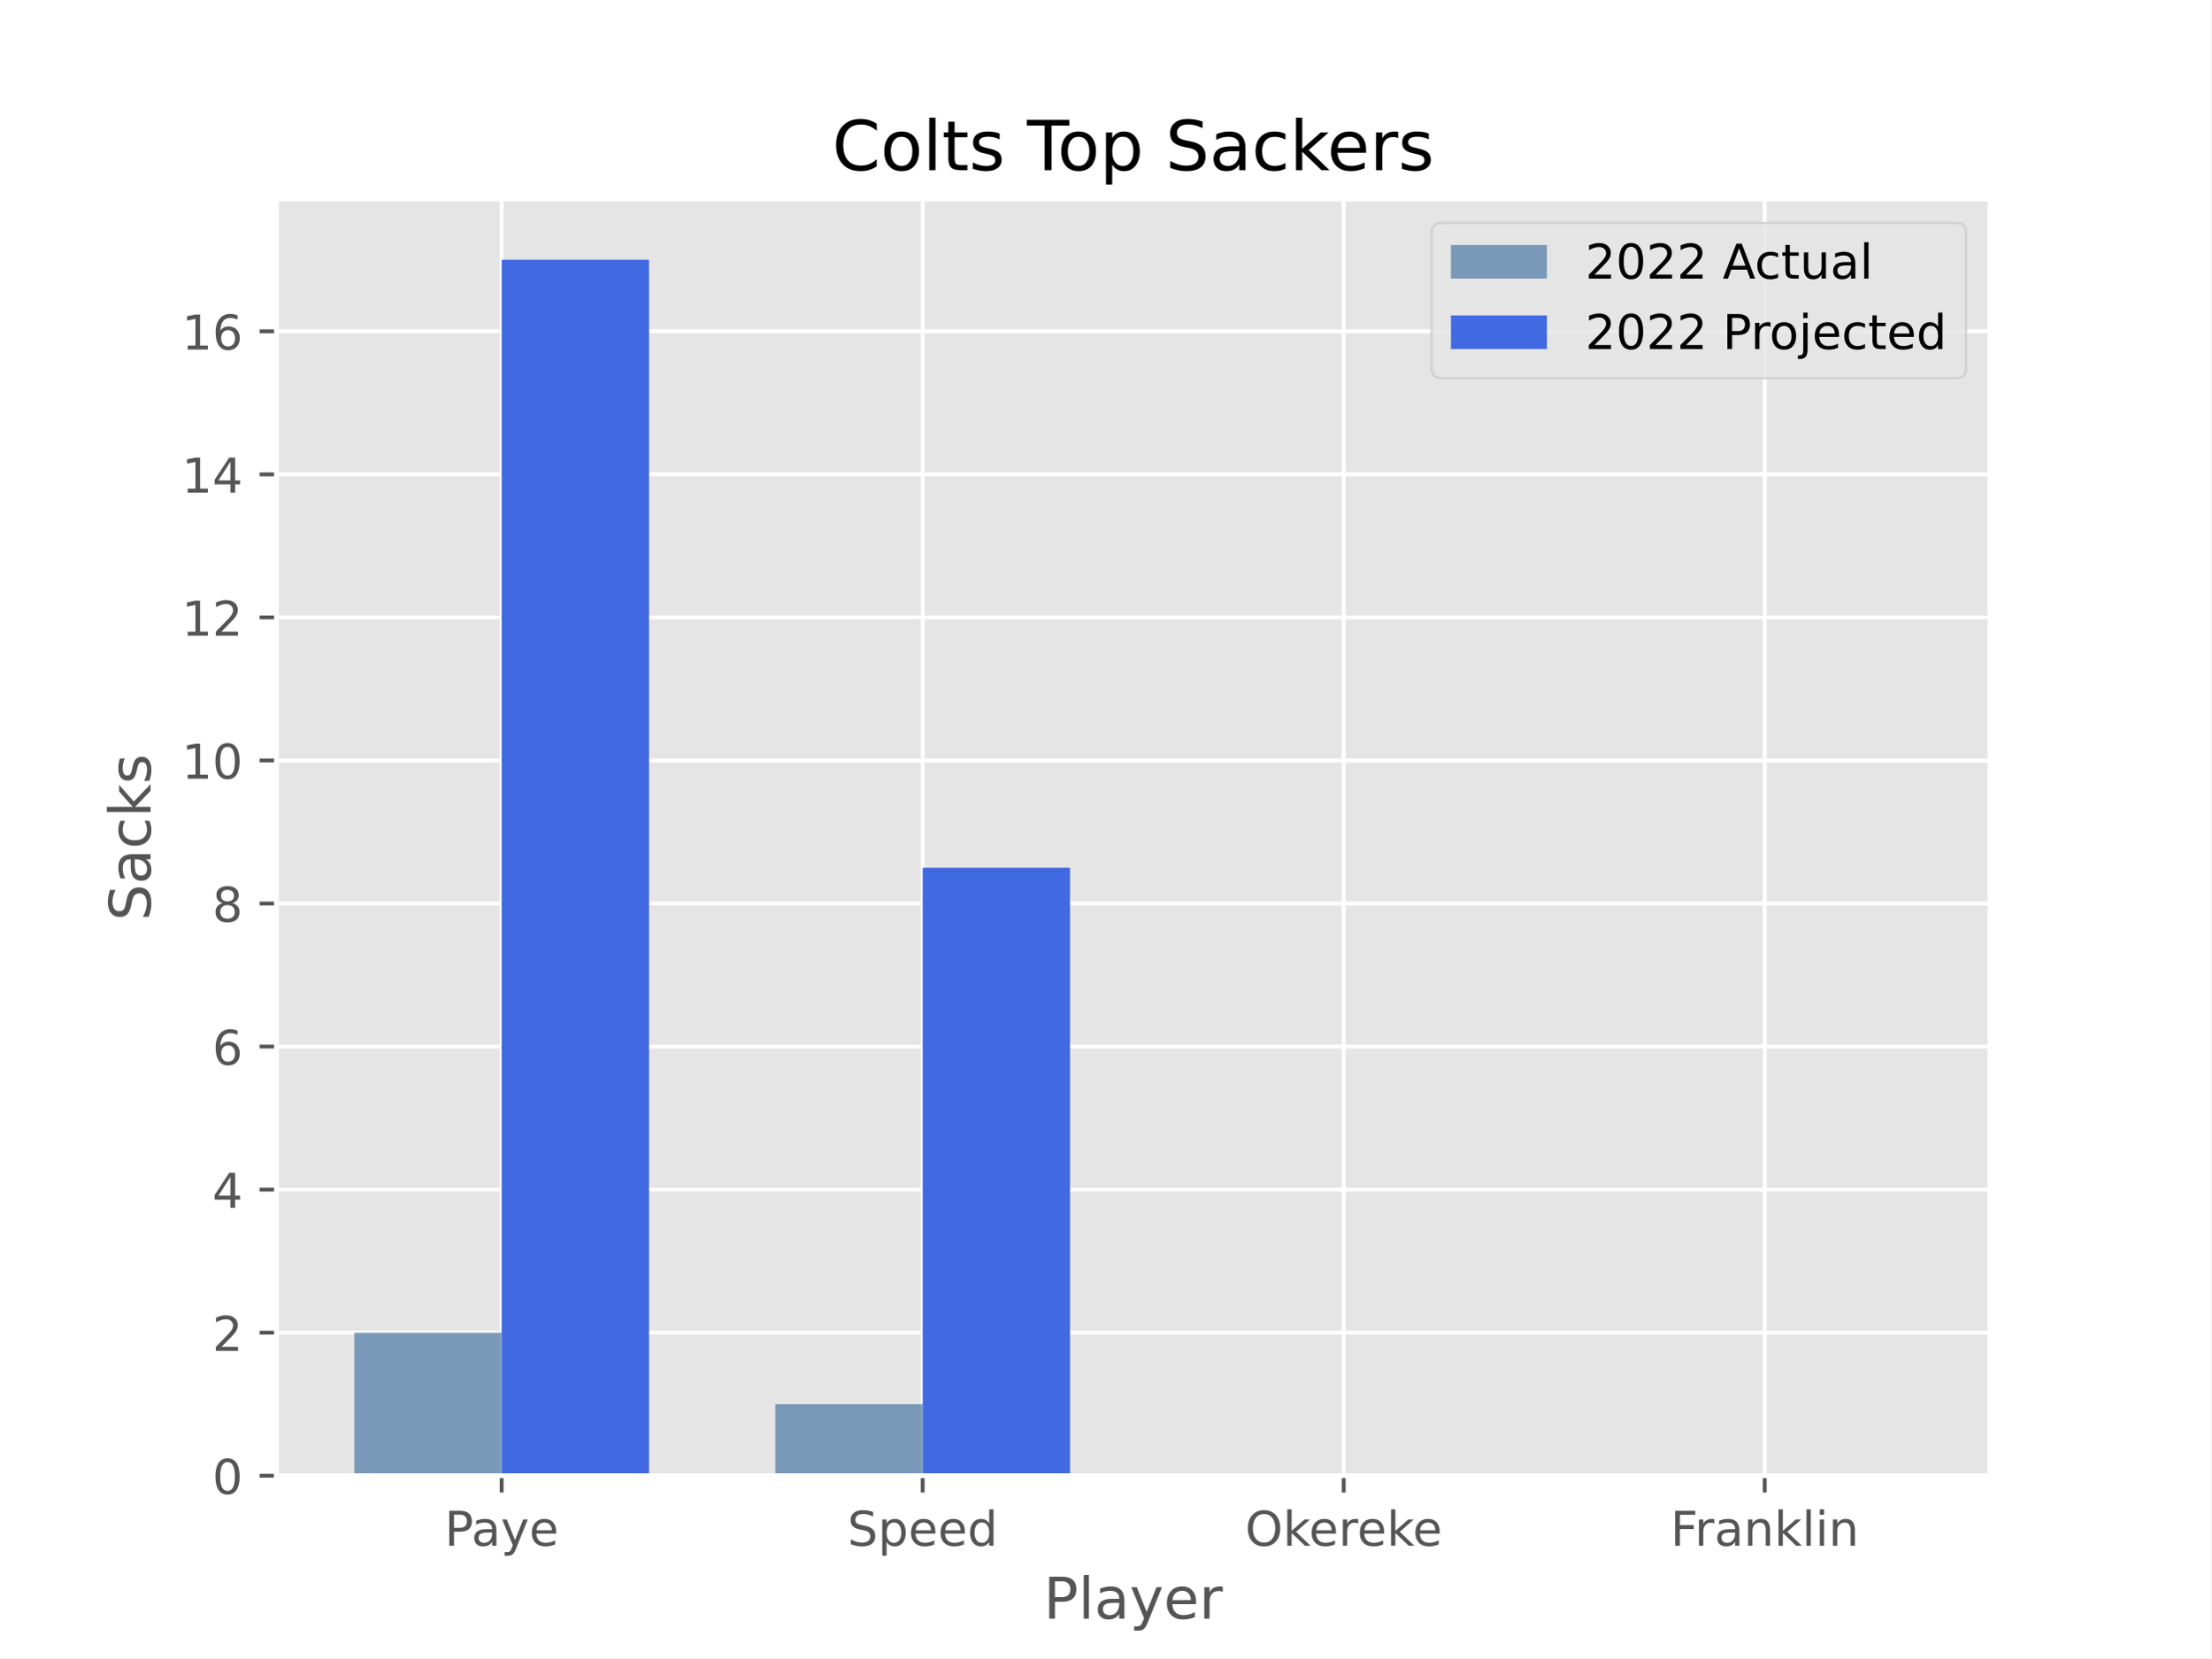
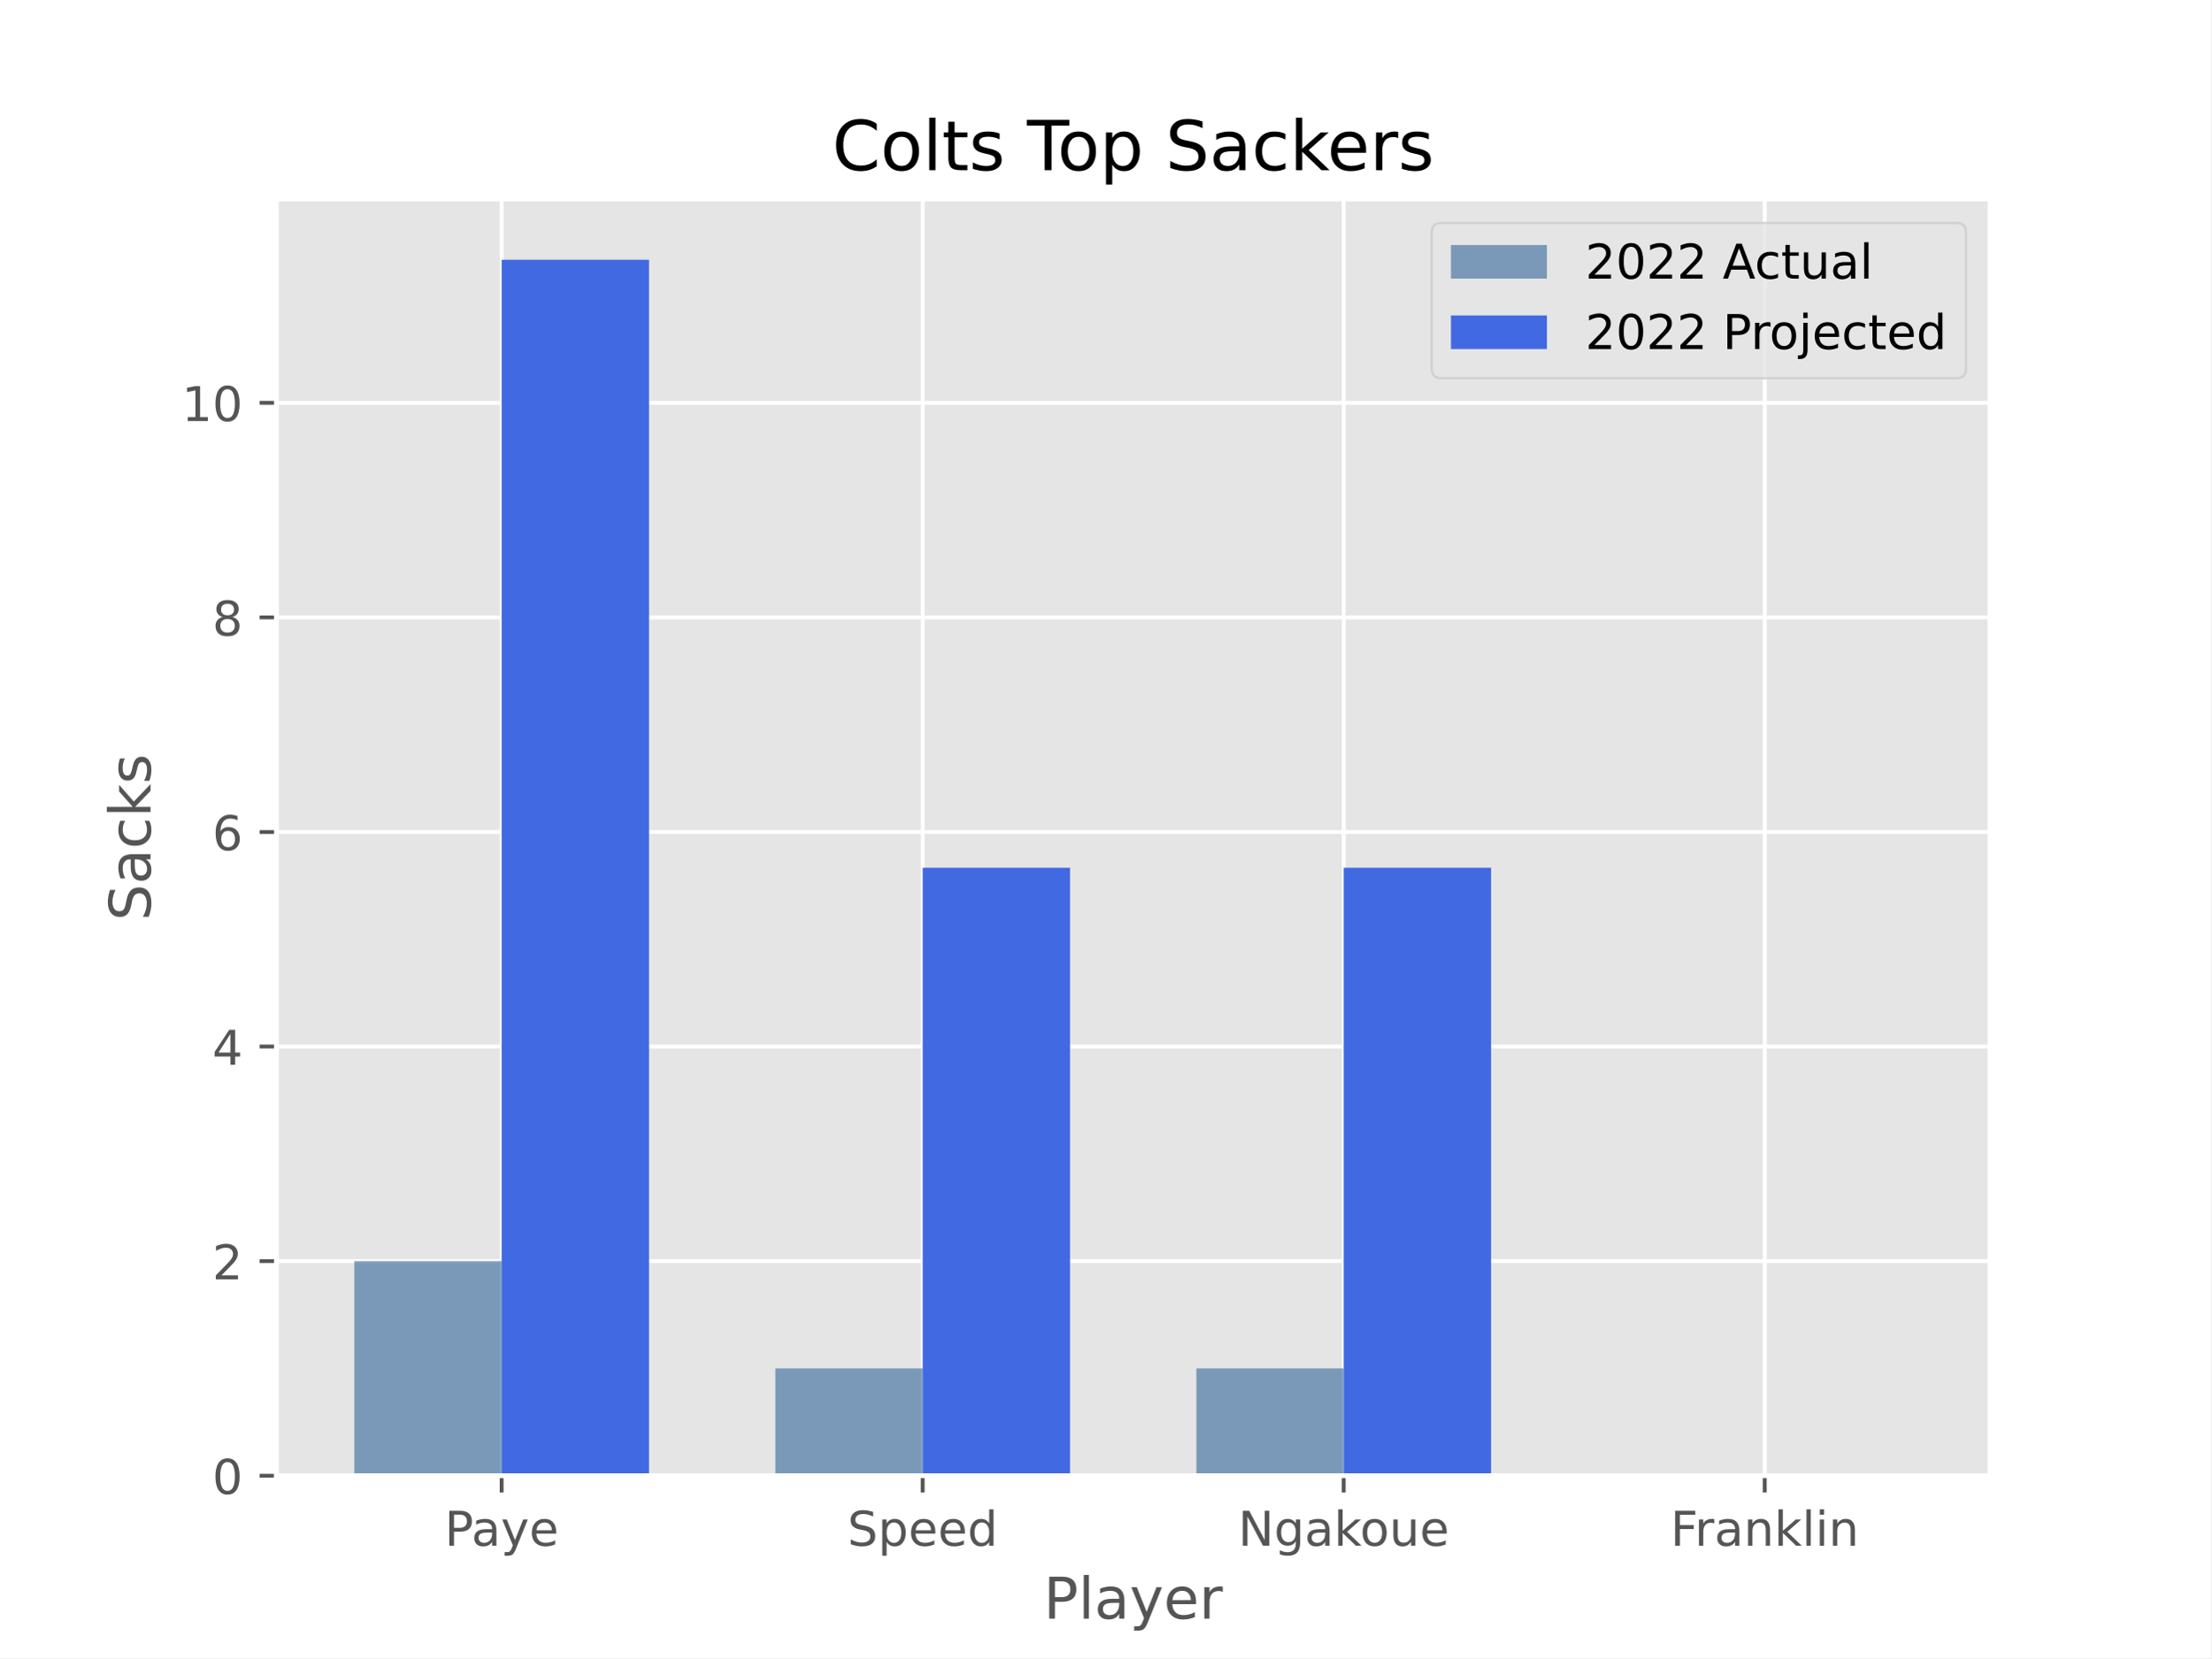
<svg xmlns="http://www.w3.org/2000/svg" xmlns:xlink="http://www.w3.org/1999/xlink" height="345.6pt" version="1.1" viewBox="0 0 460.8 345.6" width="460.8pt">
  <defs>
    <style type="text/css">*{stroke-linecap:butt;stroke-linejoin:round;}</style>
  </defs>
  <g id="figure_1">
    <g id="patch_1">
      <path d="M 0 345.6  L 460.8 345.6  L 460.8 0  L 0 0  z " style="fill:#ffffff;" />
    </g>
    <g id="axes_1">
      <g id="patch_2">
        <path d="M 57.6 307.584  L 414.72 307.584  L 414.72 41.472  L 57.6 41.472  z " style="fill:#e5e5e5;" />
      </g>
      <g id="matplotlib.axis_1">
        <g id="xtick_1">
          <g id="line2d_1">
-             <path clip-path="url(#p1988298830)" d="M 104.543 307.584  L 104.543 41.472  " style="fill:none;stroke:#ffffff;stroke-linecap:square;stroke-width:0.8;" />
+             <path clip-path="url(#p14bcacf5b6)" d="M 104.543 307.584  L 104.543 41.472  " style="fill:none;stroke:#ffffff;stroke-linecap:square;stroke-width:0.8;" />
          </g>
          <g id="line2d_2">
            <defs>
-               <path d="M 0 0  L 0 3.5  " id="m7163de60a3" style="stroke:#555555;stroke-width:0.8;" />
-             </defs>
-             <g>
-               <use style="fill:#555555;stroke:#555555;stroke-width:0.8;" x="104.543" xlink:href="#m7163de60a3" y="307.584" />
+               <path d="M 0 0  L 0 3.5  " id="m9c59e95305" style="stroke:#555555;stroke-width:0.8;" />
+             </defs>
+             <g>
+               <use style="fill:#555555;stroke:#555555;stroke-width:0.8;" x="104.543" xlink:href="#m9c59e95305" y="307.584" />
            </g>
          </g>
          <g id="text_1">
            <g style="fill:#555555;" transform="translate(92.65345 322.1824)scale(0.1 -0.1)">
              <defs>
                <path d="M 1259 4147  L 1259 2394  L 2053 2394  Q 2494 2394 2734 2622  Q 2975 2850 2975 3272  Q 2975 3691 2734 3919  Q 2494 4147 2053 4147  L 1259 4147  z M 628 4666  L 2053 4666  Q 2838 4666 3239 4311  Q 3641 3956 3641 3272  Q 3641 2581 3239 2228  Q 2838 1875 2053 1875  L 1259 1875  L 1259 0  L 628 0  L 628 4666  z " id="DejaVuSans-50" transform="scale(0.015625)" />
                <path d="M 2194 1759  Q 1497 1759 1228 1600  Q 959 1441 959 1056  Q 959 750 1161 570  Q 1363 391 1709 391  Q 2188 391 2477 730  Q 2766 1069 2766 1631  L 2766 1759  L 2194 1759  z M 3341 1997  L 3341 0  L 2766 0  L 2766 531  Q 2569 213 2275 61  Q 1981 -91 1556 -91  Q 1019 -91 701 211  Q 384 513 384 1019  Q 384 1609 779 1909  Q 1175 2209 1959 2209  L 2766 2209  L 2766 2266  Q 2766 2663 2505 2880  Q 2244 3097 1772 3097  Q 1472 3097 1187 3025  Q 903 2953 641 2809  L 641 3341  Q 956 3463 1253 3523  Q 1550 3584 1831 3584  Q 2591 3584 2966 3190  Q 3341 2797 3341 1997  z " id="DejaVuSans-61" transform="scale(0.015625)" />
                <path d="M 2059 -325  Q 1816 -950 1584 -1140  Q 1353 -1331 966 -1331  L 506 -1331  L 506 -850  L 844 -850  Q 1081 -850 1212 -737  Q 1344 -625 1503 -206  L 1606 56  L 191 3500  L 800 3500  L 1894 763  L 2988 3500  L 3597 3500  L 2059 -325  z " id="DejaVuSans-79" transform="scale(0.015625)" />
                <path d="M 3597 1894  L 3597 1613  L 953 1613  Q 991 1019 1311 708  Q 1631 397 2203 397  Q 2534 397 2845 478  Q 3156 559 3463 722  L 3463 178  Q 3153 47 2828 -22  Q 2503 -91 2169 -91  Q 1331 -91 842 396  Q 353 884 353 1716  Q 353 2575 817 3079  Q 1281 3584 2069 3584  Q 2775 3584 3186 3129  Q 3597 2675 3597 1894  z M 3022 2063  Q 3016 2534 2758 2815  Q 2500 3097 2075 3097  Q 1594 3097 1305 2825  Q 1016 2553 972 2059  L 3022 2063  z " id="DejaVuSans-65" transform="scale(0.015625)" />
              </defs>
              <use xlink:href="#DejaVuSans-50" />
              <use x="55.803" xlink:href="#DejaVuSans-61" />
              <use x="117.082" xlink:href="#DejaVuSans-79" />
              <use x="176.262" xlink:href="#DejaVuSans-65" />
            </g>
          </g>
        </g>
        <g id="xtick_2">
          <g id="line2d_3">
-             <path clip-path="url(#p1988298830)" d="M 192.288 307.584  L 192.288 41.472  " style="fill:none;stroke:#ffffff;stroke-linecap:square;stroke-width:0.8;" />
+             <path clip-path="url(#p14bcacf5b6)" d="M 192.288 307.584  L 192.288 41.472  " style="fill:none;stroke:#ffffff;stroke-linecap:square;stroke-width:0.8;" />
          </g>
          <g id="line2d_4">
            <g>
-               <use style="fill:#555555;stroke:#555555;stroke-width:0.8;" x="192.288" xlink:href="#m7163de60a3" y="307.584" />
+               <use style="fill:#555555;stroke:#555555;stroke-width:0.8;" x="192.288" xlink:href="#m9c59e95305" y="307.584" />
            </g>
          </g>
          <g id="text_2">
            <g style="fill:#555555;" transform="translate(176.612 322.1824)scale(0.1 -0.1)">
              <defs>
                <path d="M 3425 4513  L 3425 3897  Q 3066 4069 2747 4153  Q 2428 4238 2131 4238  Q 1616 4238 1336 4038  Q 1056 3838 1056 3469  Q 1056 3159 1242 3001  Q 1428 2844 1947 2747  L 2328 2669  Q 3034 2534 3370 2195  Q 3706 1856 3706 1288  Q 3706 609 3251 259  Q 2797 -91 1919 -91  Q 1588 -91 1214 -16  Q 841 59 441 206  L 441 856  Q 825 641 1194 531  Q 1563 422 1919 422  Q 2459 422 2753 634  Q 3047 847 3047 1241  Q 3047 1584 2836 1778  Q 2625 1972 2144 2069  L 1759 2144  Q 1053 2284 737 2584  Q 422 2884 422 3419  Q 422 4038 858 4394  Q 1294 4750 2059 4750  Q 2388 4750 2728 4690  Q 3069 4631 3425 4513  z " id="DejaVuSans-53" transform="scale(0.015625)" />
                <path d="M 1159 525  L 1159 -1331  L 581 -1331  L 581 3500  L 1159 3500  L 1159 2969  Q 1341 3281 1617 3432  Q 1894 3584 2278 3584  Q 2916 3584 3314 3078  Q 3713 2572 3713 1747  Q 3713 922 3314 415  Q 2916 -91 2278 -91  Q 1894 -91 1617 61  Q 1341 213 1159 525  z M 3116 1747  Q 3116 2381 2855 2742  Q 2594 3103 2138 3103  Q 1681 3103 1420 2742  Q 1159 2381 1159 1747  Q 1159 1113 1420 752  Q 1681 391 2138 391  Q 2594 391 2855 752  Q 3116 1113 3116 1747  z " id="DejaVuSans-70" transform="scale(0.015625)" />
                <path d="M 2906 2969  L 2906 4863  L 3481 4863  L 3481 0  L 2906 0  L 2906 525  Q 2725 213 2448 61  Q 2172 -91 1784 -91  Q 1150 -91 751 415  Q 353 922 353 1747  Q 353 2572 751 3078  Q 1150 3584 1784 3584  Q 2172 3584 2448 3432  Q 2725 3281 2906 2969  z M 947 1747  Q 947 1113 1208 752  Q 1469 391 1925 391  Q 2381 391 2643 752  Q 2906 1113 2906 1747  Q 2906 2381 2643 2742  Q 2381 3103 1925 3103  Q 1469 3103 1208 2742  Q 947 2381 947 1747  z " id="DejaVuSans-64" transform="scale(0.015625)" />
              </defs>
              <use xlink:href="#DejaVuSans-53" />
              <use x="63.477" xlink:href="#DejaVuSans-70" />
              <use x="126.953" xlink:href="#DejaVuSans-65" />
              <use x="188.477" xlink:href="#DejaVuSans-65" />
              <use x="250" xlink:href="#DejaVuSans-64" />
            </g>
          </g>
        </g>
        <g id="xtick_3">
          <g id="line2d_5">
-             <path clip-path="url(#p1988298830)" d="M 280.032 307.584  L 280.032 41.472  " style="fill:none;stroke:#ffffff;stroke-linecap:square;stroke-width:0.8;" />
+             <path clip-path="url(#p14bcacf5b6)" d="M 280.032 307.584  L 280.032 41.472  " style="fill:none;stroke:#ffffff;stroke-linecap:square;stroke-width:0.8;" />
          </g>
          <g id="line2d_6">
            <g>
-               <use style="fill:#555555;stroke:#555555;stroke-width:0.8;" x="280.032" xlink:href="#m7163de60a3" y="307.584" />
+               <use style="fill:#555555;stroke:#555555;stroke-width:0.8;" x="280.032" xlink:href="#m9c59e95305" y="307.584" />
            </g>
          </g>
          <g id="text_3">
-             <g style="fill:#555555;" transform="translate(259.4955 322.1824)scale(0.1 -0.1)">
-               <defs>
-                 <path d="M 2522 4238  Q 1834 4238 1429 3725  Q 1025 3213 1025 2328  Q 1025 1447 1429 934  Q 1834 422 2522 422  Q 3209 422 3611 934  Q 4013 1447 4013 2328  Q 4013 3213 3611 3725  Q 3209 4238 2522 4238  z M 2522 4750  Q 3503 4750 4090 4092  Q 4678 3434 4678 2328  Q 4678 1225 4090 567  Q 3503 -91 2522 -91  Q 1538 -91 948 565  Q 359 1222 359 2328  Q 359 3434 948 4092  Q 1538 4750 2522 4750  z " id="DejaVuSans-4f" transform="scale(0.015625)" />
+             <g style="fill:#555555;" transform="translate(258.0346 322.1824)scale(0.1 -0.1)">
+               <defs>
+                 <path d="M 628 4666  L 1478 4666  L 3547 763  L 3547 4666  L 4159 4666  L 4159 0  L 3309 0  L 1241 3903  L 1241 0  L 628 0  L 628 4666  z " id="DejaVuSans-4e" transform="scale(0.015625)" />
+                 <path d="M 2906 1791  Q 2906 2416 2648 2759  Q 2391 3103 1925 3103  Q 1463 3103 1205 2759  Q 947 2416 947 1791  Q 947 1169 1205 825  Q 1463 481 1925 481  Q 2391 481 2648 825  Q 2906 1169 2906 1791  z M 3481 434  Q 3481 -459 3084 -895  Q 2688 -1331 1869 -1331  Q 1566 -1331 1297 -1286  Q 1028 -1241 775 -1147  L 775 -588  Q 1028 -725 1275 -790  Q 1522 -856 1778 -856  Q 2344 -856 2625 -561  Q 2906 -266 2906 331  L 2906 616  Q 2728 306 2450 153  Q 2172 0 1784 0  Q 1141 0 747 490  Q 353 981 353 1791  Q 353 2603 747 3093  Q 1141 3584 1784 3584  Q 2172 3584 2450 3431  Q 2728 3278 2906 2969  L 2906 3500  L 3481 3500  L 3481 434  z " id="DejaVuSans-67" transform="scale(0.015625)" />
                <path d="M 581 4863  L 1159 4863  L 1159 1991  L 2875 3500  L 3609 3500  L 1753 1863  L 3688 0  L 2938 0  L 1159 1709  L 1159 0  L 581 0  L 581 4863  z " id="DejaVuSans-6b" transform="scale(0.015625)" />
-                 <path d="M 2631 2963  Q 2534 3019 2420 3045  Q 2306 3072 2169 3072  Q 1681 3072 1420 2755  Q 1159 2438 1159 1844  L 1159 0  L 581 0  L 581 3500  L 1159 3500  L 1159 2956  Q 1341 3275 1631 3429  Q 1922 3584 2338 3584  Q 2397 3584 2469 3576  Q 2541 3569 2628 3553  L 2631 2963  z " id="DejaVuSans-72" transform="scale(0.015625)" />
-               </defs>
-               <use xlink:href="#DejaVuSans-4f" />
-               <use x="78.711" xlink:href="#DejaVuSans-6b" />
-               <use x="132.996" xlink:href="#DejaVuSans-65" />
-               <use x="194.52" xlink:href="#DejaVuSans-72" />
-               <use x="233.383" xlink:href="#DejaVuSans-65" />
-               <use x="294.906" xlink:href="#DejaVuSans-6b" />
-               <use x="349.191" xlink:href="#DejaVuSans-65" />
+                 <path d="M 1959 3097  Q 1497 3097 1228 2736  Q 959 2375 959 1747  Q 959 1119 1226 758  Q 1494 397 1959 397  Q 2419 397 2687 759  Q 2956 1122 2956 1747  Q 2956 2369 2687 2733  Q 2419 3097 1959 3097  z M 1959 3584  Q 2709 3584 3137 3096  Q 3566 2609 3566 1747  Q 3566 888 3137 398  Q 2709 -91 1959 -91  Q 1206 -91 779 398  Q 353 888 353 1747  Q 353 2609 779 3096  Q 1206 3584 1959 3584  z " id="DejaVuSans-6f" transform="scale(0.015625)" />
+                 <path d="M 544 1381  L 544 3500  L 1119 3500  L 1119 1403  Q 1119 906 1312 657  Q 1506 409 1894 409  Q 2359 409 2629 706  Q 2900 1003 2900 1516  L 2900 3500  L 3475 3500  L 3475 0  L 2900 0  L 2900 538  Q 2691 219 2414 64  Q 2138 -91 1772 -91  Q 1169 -91 856 284  Q 544 659 544 1381  z M 1991 3584  L 1991 3584  z " id="DejaVuSans-75" transform="scale(0.015625)" />
+               </defs>
+               <use xlink:href="#DejaVuSans-4e" />
+               <use x="74.805" xlink:href="#DejaVuSans-67" />
+               <use x="138.281" xlink:href="#DejaVuSans-61" />
+               <use x="199.561" xlink:href="#DejaVuSans-6b" />
+               <use x="253.846" xlink:href="#DejaVuSans-6f" />
+               <use x="315.027" xlink:href="#DejaVuSans-75" />
+               <use x="378.406" xlink:href="#DejaVuSans-65" />
            </g>
          </g>
        </g>
        <g id="xtick_4">
          <g id="line2d_7">
-             <path clip-path="url(#p1988298830)" d="M 367.777 307.584  L 367.777 41.472  " style="fill:none;stroke:#ffffff;stroke-linecap:square;stroke-width:0.8;" />
+             <path clip-path="url(#p14bcacf5b6)" d="M 367.777 307.584  L 367.777 41.472  " style="fill:none;stroke:#ffffff;stroke-linecap:square;stroke-width:0.8;" />
          </g>
          <g id="line2d_8">
            <g>
-               <use style="fill:#555555;stroke:#555555;stroke-width:0.8;" x="367.777" xlink:href="#m7163de60a3" y="307.584" />
+               <use style="fill:#555555;stroke:#555555;stroke-width:0.8;" x="367.777" xlink:href="#m9c59e95305" y="307.584" />
            </g>
          </g>
          <g id="text_4">
            <g style="fill:#555555;" transform="translate(348.133 322.1824)scale(0.1 -0.1)">
              <defs>
                <path d="M 628 4666  L 3309 4666  L 3309 4134  L 1259 4134  L 1259 2759  L 3109 2759  L 3109 2228  L 1259 2228  L 1259 0  L 628 0  L 628 4666  z " id="DejaVuSans-46" transform="scale(0.015625)" />
+                 <path d="M 2631 2963  Q 2534 3019 2420 3045  Q 2306 3072 2169 3072  Q 1681 3072 1420 2755  Q 1159 2438 1159 1844  L 1159 0  L 581 0  L 581 3500  L 1159 3500  L 1159 2956  Q 1341 3275 1631 3429  Q 1922 3584 2338 3584  Q 2397 3584 2469 3576  Q 2541 3569 2628 3553  L 2631 2963  z " id="DejaVuSans-72" transform="scale(0.015625)" />
                <path d="M 3513 2113  L 3513 0  L 2938 0  L 2938 2094  Q 2938 2591 2744 2837  Q 2550 3084 2163 3084  Q 1697 3084 1428 2787  Q 1159 2491 1159 1978  L 1159 0  L 581 0  L 581 3500  L 1159 3500  L 1159 2956  Q 1366 3272 1645 3428  Q 1925 3584 2291 3584  Q 2894 3584 3203 3211  Q 3513 2838 3513 2113  z " id="DejaVuSans-6e" transform="scale(0.015625)" />
                <path d="M 603 4863  L 1178 4863  L 1178 0  L 603 0  L 603 4863  z " id="DejaVuSans-6c" transform="scale(0.015625)" />
                <path d="M 603 3500  L 1178 3500  L 1178 0  L 603 0  L 603 3500  z M 603 4863  L 1178 4863  L 1178 4134  L 603 4134  L 603 4863  z " id="DejaVuSans-69" transform="scale(0.015625)" />
              </defs>
              <use xlink:href="#DejaVuSans-46" />
              <use x="50.27" xlink:href="#DejaVuSans-72" />
              <use x="91.383" xlink:href="#DejaVuSans-61" />
              <use x="152.662" xlink:href="#DejaVuSans-6e" />
              <use x="216.041" xlink:href="#DejaVuSans-6b" />
              <use x="273.951" xlink:href="#DejaVuSans-6c" />
              <use x="301.734" xlink:href="#DejaVuSans-69" />
              <use x="329.518" xlink:href="#DejaVuSans-6e" />
            </g>
          </g>
        </g>
        <g id="text_5">
          <g style="fill:#555555;" transform="translate(217.4888 337.3802)scale(0.12 -0.12)">
            <use xlink:href="#DejaVuSans-50" />
            <use x="60.303" xlink:href="#DejaVuSans-6c" />
            <use x="88.086" xlink:href="#DejaVuSans-61" />
            <use x="149.365" xlink:href="#DejaVuSans-79" />
            <use x="208.545" xlink:href="#DejaVuSans-65" />
            <use x="270.068" xlink:href="#DejaVuSans-72" />
          </g>
        </g>
      </g>
      <g id="matplotlib.axis_2">
        <g id="ytick_1">
          <g id="line2d_9">
-             <path clip-path="url(#p1988298830)" d="M 57.6 307.584  L 414.72 307.584  " style="fill:none;stroke:#ffffff;stroke-linecap:square;stroke-width:0.8;" />
+             <path clip-path="url(#p14bcacf5b6)" d="M 57.6 307.584  L 414.72 307.584  " style="fill:none;stroke:#ffffff;stroke-linecap:square;stroke-width:0.8;" />
          </g>
          <g id="line2d_10">
            <defs>
-               <path d="M 0 0  L -3.5 0  " id="m93c2b1a26a" style="stroke:#555555;stroke-width:0.8;" />
-             </defs>
-             <g>
-               <use style="fill:#555555;stroke:#555555;stroke-width:0.8;" x="57.6" xlink:href="#m93c2b1a26a" y="307.584" />
+               <path d="M 0 0  L -3.5 0  " id="mab51e5bc9e" style="stroke:#555555;stroke-width:0.8;" />
+             </defs>
+             <g>
+               <use style="fill:#555555;stroke:#555555;stroke-width:0.8;" x="57.6" xlink:href="#mab51e5bc9e" y="307.584" />
            </g>
          </g>
          <g id="text_6">
            <g style="fill:#555555;" transform="translate(44.2375 311.3832)scale(0.1 -0.1)">
              <defs>
                <path d="M 2034 4250  Q 1547 4250 1301 3770  Q 1056 3291 1056 2328  Q 1056 1369 1301 889  Q 1547 409 2034 409  Q 2525 409 2770 889  Q 3016 1369 3016 2328  Q 3016 3291 2770 3770  Q 2525 4250 2034 4250  z M 2034 4750  Q 2819 4750 3233 4129  Q 3647 3509 3647 2328  Q 3647 1150 3233 529  Q 2819 -91 2034 -91  Q 1250 -91 836 529  Q 422 1150 422 2328  Q 422 3509 836 4129  Q 1250 4750 2034 4750  z " id="DejaVuSans-30" transform="scale(0.015625)" />
              </defs>
              <use xlink:href="#DejaVuSans-30" />
            </g>
          </g>
        </g>
        <g id="ytick_2">
          <g id="line2d_11">
-             <path clip-path="url(#p1988298830)" d="M 57.6 277.768  L 414.72 277.768  " style="fill:none;stroke:#ffffff;stroke-linecap:square;stroke-width:0.8;" />
+             <path clip-path="url(#p14bcacf5b6)" d="M 57.6 262.859  L 414.72 262.859  " style="fill:none;stroke:#ffffff;stroke-linecap:square;stroke-width:0.8;" />
          </g>
          <g id="line2d_12">
            <g>
-               <use style="fill:#555555;stroke:#555555;stroke-width:0.8;" x="57.6" xlink:href="#m93c2b1a26a" y="277.768" />
+               <use style="fill:#555555;stroke:#555555;stroke-width:0.8;" x="57.6" xlink:href="#mab51e5bc9e" y="262.859" />
            </g>
          </g>
          <g id="text_7">
-             <g style="fill:#555555;" transform="translate(44.2375 281.5667)scale(0.1 -0.1)">
+             <g style="fill:#555555;" transform="translate(44.2375 266.6585)scale(0.1 -0.1)">
              <defs>
                <path d="M 1228 531  L 3431 531  L 3431 0  L 469 0  L 469 531  Q 828 903 1448 1529  Q 2069 2156 2228 2338  Q 2531 2678 2651 2914  Q 2772 3150 2772 3378  Q 2772 3750 2511 3984  Q 2250 4219 1831 4219  Q 1534 4219 1204 4116  Q 875 4013 500 3803  L 500 4441  Q 881 4594 1212 4672  Q 1544 4750 1819 4750  Q 2544 4750 2975 4387  Q 3406 4025 3406 3419  Q 3406 3131 3298 2873  Q 3191 2616 2906 2266  Q 2828 2175 2409 1742  Q 1991 1309 1228 531  z " id="DejaVuSans-32" transform="scale(0.015625)" />
              </defs>
              <use xlink:href="#DejaVuSans-32" />
            </g>
          </g>
        </g>
        <g id="ytick_3">
          <g id="line2d_13">
-             <path clip-path="url(#p1988298830)" d="M 57.6 247.951  L 414.72 247.951  " style="fill:none;stroke:#ffffff;stroke-linecap:square;stroke-width:0.8;" />
+             <path clip-path="url(#p14bcacf5b6)" d="M 57.6 218.135  L 414.72 218.135  " style="fill:none;stroke:#ffffff;stroke-linecap:square;stroke-width:0.8;" />
          </g>
          <g id="line2d_14">
            <g>
-               <use style="fill:#555555;stroke:#555555;stroke-width:0.8;" x="57.6" xlink:href="#m93c2b1a26a" y="247.951" />
+               <use style="fill:#555555;stroke:#555555;stroke-width:0.8;" x="57.6" xlink:href="#mab51e5bc9e" y="218.135" />
            </g>
          </g>
          <g id="text_8">
-             <g style="fill:#555555;" transform="translate(44.2375 251.7503)scale(0.1 -0.1)">
+             <g style="fill:#555555;" transform="translate(44.2375 221.9338)scale(0.1 -0.1)">
              <defs>
                <path d="M 2419 4116  L 825 1625  L 2419 1625  L 2419 4116  z M 2253 4666  L 3047 4666  L 3047 1625  L 3713 1625  L 3713 1100  L 3047 1100  L 3047 0  L 2419 0  L 2419 1100  L 313 1100  L 313 1709  L 2253 4666  z " id="DejaVuSans-34" transform="scale(0.015625)" />
              </defs>
              <use xlink:href="#DejaVuSans-34" />
            </g>
          </g>
        </g>
        <g id="ytick_4">
          <g id="line2d_15">
-             <path clip-path="url(#p1988298830)" d="M 57.6 218.135  L 414.72 218.135  " style="fill:none;stroke:#ffffff;stroke-linecap:square;stroke-width:0.8;" />
+             <path clip-path="url(#p14bcacf5b6)" d="M 57.6 173.41  L 414.72 173.41  " style="fill:none;stroke:#ffffff;stroke-linecap:square;stroke-width:0.8;" />
          </g>
          <g id="line2d_16">
            <g>
-               <use style="fill:#555555;stroke:#555555;stroke-width:0.8;" x="57.6" xlink:href="#m93c2b1a26a" y="218.135" />
+               <use style="fill:#555555;stroke:#555555;stroke-width:0.8;" x="57.6" xlink:href="#mab51e5bc9e" y="173.41" />
            </g>
          </g>
          <g id="text_9">
-             <g style="fill:#555555;" transform="translate(44.2375 221.9338)scale(0.1 -0.1)">
+             <g style="fill:#555555;" transform="translate(44.2375 177.2091)scale(0.1 -0.1)">
              <defs>
                <path d="M 2113 2584  Q 1688 2584 1439 2293  Q 1191 2003 1191 1497  Q 1191 994 1439 701  Q 1688 409 2113 409  Q 2538 409 2786 701  Q 3034 994 3034 1497  Q 3034 2003 2786 2293  Q 2538 2584 2113 2584  z M 3366 4563  L 3366 3988  Q 3128 4100 2886 4159  Q 2644 4219 2406 4219  Q 1781 4219 1451 3797  Q 1122 3375 1075 2522  Q 1259 2794 1537 2939  Q 1816 3084 2150 3084  Q 2853 3084 3261 2657  Q 3669 2231 3669 1497  Q 3669 778 3244 343  Q 2819 -91 2113 -91  Q 1303 -91 875 529  Q 447 1150 447 2328  Q 447 3434 972 4092  Q 1497 4750 2381 4750  Q 2619 4750 2861 4703  Q 3103 4656 3366 4563  z " id="DejaVuSans-36" transform="scale(0.015625)" />
              </defs>
              <use xlink:href="#DejaVuSans-36" />
            </g>
          </g>
        </g>
        <g id="ytick_5">
          <g id="line2d_17">
-             <path clip-path="url(#p1988298830)" d="M 57.6 188.318  L 414.72 188.318  " style="fill:none;stroke:#ffffff;stroke-linecap:square;stroke-width:0.8;" />
+             <path clip-path="url(#p14bcacf5b6)" d="M 57.6 128.685  L 414.72 128.685  " style="fill:none;stroke:#ffffff;stroke-linecap:square;stroke-width:0.8;" />
          </g>
          <g id="line2d_18">
            <g>
-               <use style="fill:#555555;stroke:#555555;stroke-width:0.8;" x="57.6" xlink:href="#m93c2b1a26a" y="188.318" />
+               <use style="fill:#555555;stroke:#555555;stroke-width:0.8;" x="57.6" xlink:href="#mab51e5bc9e" y="128.685" />
            </g>
          </g>
          <g id="text_10">
-             <g style="fill:#555555;" transform="translate(44.2375 192.1173)scale(0.1 -0.1)">
+             <g style="fill:#555555;" transform="translate(44.2375 132.4844)scale(0.1 -0.1)">
              <defs>
                <path d="M 2034 2216  Q 1584 2216 1326 1975  Q 1069 1734 1069 1313  Q 1069 891 1326 650  Q 1584 409 2034 409  Q 2484 409 2743 651  Q 3003 894 3003 1313  Q 3003 1734 2745 1975  Q 2488 2216 2034 2216  z M 1403 2484  Q 997 2584 770 2862  Q 544 3141 544 3541  Q 544 4100 942 4425  Q 1341 4750 2034 4750  Q 2731 4750 3128 4425  Q 3525 4100 3525 3541  Q 3525 3141 3298 2862  Q 3072 2584 2669 2484  Q 3125 2378 3379 2068  Q 3634 1759 3634 1313  Q 3634 634 3220 271  Q 2806 -91 2034 -91  Q 1263 -91 848 271  Q 434 634 434 1313  Q 434 1759 690 2068  Q 947 2378 1403 2484  z M 1172 3481  Q 1172 3119 1398 2916  Q 1625 2713 2034 2713  Q 2441 2713 2670 2916  Q 2900 3119 2900 3481  Q 2900 3844 2670 4047  Q 2441 4250 2034 4250  Q 1625 4250 1398 4047  Q 1172 3844 1172 3481  z " id="DejaVuSans-38" transform="scale(0.015625)" />
              </defs>
              <use xlink:href="#DejaVuSans-38" />
            </g>
          </g>
        </g>
        <g id="ytick_6">
          <g id="line2d_19">
-             <path clip-path="url(#p1988298830)" d="M 57.6 158.502  L 414.72 158.502  " style="fill:none;stroke:#ffffff;stroke-linecap:square;stroke-width:0.8;" />
+             <path clip-path="url(#p14bcacf5b6)" d="M 57.6 83.96  L 414.72 83.96  " style="fill:none;stroke:#ffffff;stroke-linecap:square;stroke-width:0.8;" />
          </g>
          <g id="line2d_20">
            <g>
-               <use style="fill:#555555;stroke:#555555;stroke-width:0.8;" x="57.6" xlink:href="#m93c2b1a26a" y="158.502" />
+               <use style="fill:#555555;stroke:#555555;stroke-width:0.8;" x="57.6" xlink:href="#mab51e5bc9e" y="83.96" />
            </g>
          </g>
          <g id="text_11">
-             <g style="fill:#555555;" transform="translate(37.875 162.3009)scale(0.1 -0.1)">
+             <g style="fill:#555555;" transform="translate(37.875 87.75969)scale(0.1 -0.1)">
              <defs>
                <path d="M 794 531  L 1825 531  L 1825 4091  L 703 3866  L 703 4441  L 1819 4666  L 2450 4666  L 2450 531  L 3481 531  L 3481 0  L 794 0  L 794 531  z " id="DejaVuSans-31" transform="scale(0.015625)" />
              </defs>
              <use xlink:href="#DejaVuSans-31" />
              <use x="63.623" xlink:href="#DejaVuSans-30" />
            </g>
          </g>
        </g>
-         <g id="ytick_7">
-           <g id="line2d_21">
-             <path clip-path="url(#p1988298830)" d="M 57.6 128.685  L 414.72 128.685  " style="fill:none;stroke:#ffffff;stroke-linecap:square;stroke-width:0.8;" />
-           </g>
-           <g id="line2d_22">
-             <g>
-               <use style="fill:#555555;stroke:#555555;stroke-width:0.8;" x="57.6" xlink:href="#m93c2b1a26a" y="128.685" />
-             </g>
-           </g>
-           <g id="text_12">
-             <g style="fill:#555555;" transform="translate(37.875 132.4844)scale(0.1 -0.1)">
-               <use xlink:href="#DejaVuSans-31" />
-               <use x="63.623" xlink:href="#DejaVuSans-32" />
-             </g>
-           </g>
-         </g>
-         <g id="ytick_8">
-           <g id="line2d_23">
-             <path clip-path="url(#p1988298830)" d="M 57.6 98.869  L 414.72 98.869  " style="fill:none;stroke:#ffffff;stroke-linecap:square;stroke-width:0.8;" />
-           </g>
-           <g id="line2d_24">
-             <g>
-               <use style="fill:#555555;stroke:#555555;stroke-width:0.8;" x="57.6" xlink:href="#m93c2b1a26a" y="98.869" />
-             </g>
-           </g>
-           <g id="text_13">
-             <g style="fill:#555555;" transform="translate(37.875 102.6679)scale(0.1 -0.1)">
-               <use xlink:href="#DejaVuSans-31" />
-               <use x="63.623" xlink:href="#DejaVuSans-34" />
-             </g>
-           </g>
-         </g>
-         <g id="ytick_9">
-           <g id="line2d_25">
-             <path clip-path="url(#p1988298830)" d="M 57.6 69.052  L 414.72 69.052  " style="fill:none;stroke:#ffffff;stroke-linecap:square;stroke-width:0.8;" />
-           </g>
-           <g id="line2d_26">
-             <g>
-               <use style="fill:#555555;stroke:#555555;stroke-width:0.8;" x="57.6" xlink:href="#m93c2b1a26a" y="69.052" />
-             </g>
-           </g>
-           <g id="text_14">
-             <g style="fill:#555555;" transform="translate(37.875 72.85145)scale(0.1 -0.1)">
-               <use xlink:href="#DejaVuSans-31" />
-               <use x="63.623" xlink:href="#DejaVuSans-36" />
-             </g>
-           </g>
-         </g>
-         <g id="text_15">
+         <g id="text_12">
          <g style="fill:#555555;" transform="translate(31.37937 191.913)rotate(-90)scale(0.12 -0.12)">
            <defs>
              <path d="M 3122 3366  L 3122 2828  Q 2878 2963 2633 3030  Q 2388 3097 2138 3097  Q 1578 3097 1268 2742  Q 959 2388 959 1747  Q 959 1106 1268 751  Q 1578 397 2138 397  Q 2388 397 2633 464  Q 2878 531 3122 666  L 3122 134  Q 2881 22 2623 -34  Q 2366 -91 2075 -91  Q 1284 -91 818 406  Q 353 903 353 1747  Q 353 2603 823 3093  Q 1294 3584 2113 3584  Q 2378 3584 2631 3529  Q 2884 3475 3122 3366  z " id="DejaVuSans-63" transform="scale(0.015625)" />
              <path d="M 2834 3397  L 2834 2853  Q 2591 2978 2328 3040  Q 2066 3103 1784 3103  Q 1356 3103 1142 2972  Q 928 2841 928 2578  Q 928 2378 1081 2264  Q 1234 2150 1697 2047  L 1894 2003  Q 2506 1872 2764 1633  Q 3022 1394 3022 966  Q 3022 478 2636 193  Q 2250 -91 1575 -91  Q 1294 -91 989 -36  Q 684 19 347 128  L 347 722  Q 666 556 975 473  Q 1284 391 1588 391  Q 1994 391 2212 530  Q 2431 669 2431 922  Q 2431 1156 2273 1281  Q 2116 1406 1581 1522  L 1381 1569  Q 847 1681 609 1914  Q 372 2147 372 2553  Q 372 3047 722 3315  Q 1072 3584 1716 3584  Q 2034 3584 2315 3537  Q 2597 3491 2834 3397  z " id="DejaVuSans-73" transform="scale(0.015625)" />
            </defs>
            <use xlink:href="#DejaVuSans-53" />
            <use x="63.477" xlink:href="#DejaVuSans-61" />
            <use x="124.756" xlink:href="#DejaVuSans-63" />
            <use x="179.736" xlink:href="#DejaVuSans-6b" />
            <use x="237.646" xlink:href="#DejaVuSans-73" />
          </g>
        </g>
      </g>
      <g id="patch_3">
-         <path clip-path="url(#p1988298830)" d="M 73.833 307.584  L 104.543 307.584  L 104.543 277.768  L 73.833 277.768  z " style="fill:#336699;fill-opacity:0.6;" />
+         <path clip-path="url(#p14bcacf5b6)" d="M 73.833 307.584  L 104.543 307.584  L 104.543 262.859  L 73.833 262.859  z " style="fill:#336699;fill-opacity:0.6;" />
      </g>
      <g id="patch_4">
-         <path clip-path="url(#p1988298830)" d="M 161.577 307.584  L 192.288 307.584  L 192.288 292.676  L 161.577 292.676  z " style="fill:#336699;fill-opacity:0.6;" />
+         <path clip-path="url(#p14bcacf5b6)" d="M 161.577 307.584  L 192.288 307.584  L 192.288 285.222  L 161.577 285.222  z " style="fill:#336699;fill-opacity:0.6;" />
      </g>
      <g id="patch_5">
-         <path clip-path="url(#p1988298830)" d="M 249.322 307.584  L 280.032 307.584  L 280.032 307.584  L 249.322 307.584  z " style="fill:#336699;fill-opacity:0.6;" />
+         <path clip-path="url(#p14bcacf5b6)" d="M 249.322 307.584  L 280.032 307.584  L 280.032 285.222  L 249.322 285.222  z " style="fill:#336699;fill-opacity:0.6;" />
      </g>
      <g id="patch_6">
-         <path clip-path="url(#p1988298830)" d="M 337.066 307.584  L 367.777 307.584  L 367.777 307.584  L 337.066 307.584  z " style="fill:#336699;fill-opacity:0.6;" />
+         <path clip-path="url(#p14bcacf5b6)" d="M 337.066 307.584  L 367.777 307.584  L 367.777 307.584  L 337.066 307.584  z " style="fill:#336699;fill-opacity:0.6;" />
      </g>
      <g id="patch_7">
-         <path clip-path="url(#p1988298830)" d="M 104.543 307.584  L 135.254 307.584  L 135.254 54.144  L 104.543 54.144  z " style="fill:#4169e1;" />
+         <path clip-path="url(#p14bcacf5b6)" d="M 104.543 307.584  L 135.254 307.584  L 135.254 54.144  L 104.543 54.144  z " style="fill:#4169e1;" />
      </g>
      <g id="patch_8">
-         <path clip-path="url(#p1988298830)" d="M 192.288 307.584  L 222.998 307.584  L 222.998 180.864  L 192.288 180.864  z " style="fill:#4169e1;" />
+         <path clip-path="url(#p14bcacf5b6)" d="M 192.288 307.584  L 222.998 307.584  L 222.998 180.864  L 192.288 180.864  z " style="fill:#4169e1;" />
      </g>
      <g id="patch_9">
-         <path clip-path="url(#p1988298830)" d="M 280.032 307.584  L 310.743 307.584  L 310.743 307.584  L 280.032 307.584  z " style="fill:#4169e1;" />
+         <path clip-path="url(#p14bcacf5b6)" d="M 280.032 307.584  L 310.743 307.584  L 310.743 180.864  L 280.032 180.864  z " style="fill:#4169e1;" />
      </g>
      <g id="patch_10">
-         <path clip-path="url(#p1988298830)" d="M 367.777 307.584  L 398.487 307.584  L 398.487 307.584  L 367.777 307.584  z " style="fill:#4169e1;" />
+         <path clip-path="url(#p14bcacf5b6)" d="M 367.777 307.584  L 398.487 307.584  L 398.487 307.584  L 367.777 307.584  z " style="fill:#4169e1;" />
      </g>
      <g id="patch_11">
        <path d="M 57.6 307.584  L 57.6 41.472  " style="fill:none;stroke:#ffffff;stroke-linecap:square;stroke-linejoin:miter;" />
      </g>
      <g id="patch_12">
        <path d="M 414.72 307.584  L 414.72 41.472  " style="fill:none;stroke:#ffffff;stroke-linecap:square;stroke-linejoin:miter;" />
      </g>
      <g id="patch_13">
        <path d="M 57.6 307.584  L 414.72 307.584  " style="fill:none;stroke:#ffffff;stroke-linecap:square;stroke-linejoin:miter;" />
      </g>
      <g id="patch_14">
        <path d="M 57.6 41.472  L 414.72 41.472  " style="fill:none;stroke:#ffffff;stroke-linecap:square;stroke-linejoin:miter;" />
      </g>
-       <g id="text_16">
+       <g id="text_13">
        <g transform="translate(173.4356 35.472)scale(0.144 -0.144)">
          <defs>
            <path d="M 4122 4306  L 4122 3641  Q 3803 3938 3442 4084  Q 3081 4231 2675 4231  Q 1875 4231 1450 3742  Q 1025 3253 1025 2328  Q 1025 1406 1450 917  Q 1875 428 2675 428  Q 3081 428 3442 575  Q 3803 722 4122 1019  L 4122 359  Q 3791 134 3420 21  Q 3050 -91 2638 -91  Q 1578 -91 968 557  Q 359 1206 359 2328  Q 359 3453 968 4101  Q 1578 4750 2638 4750  Q 3056 4750 3426 4639  Q 3797 4528 4122 4306  z " id="DejaVuSans-43" transform="scale(0.015625)" />
-             <path d="M 1959 3097  Q 1497 3097 1228 2736  Q 959 2375 959 1747  Q 959 1119 1226 758  Q 1494 397 1959 397  Q 2419 397 2687 759  Q 2956 1122 2956 1747  Q 2956 2369 2687 2733  Q 2419 3097 1959 3097  z M 1959 3584  Q 2709 3584 3137 3096  Q 3566 2609 3566 1747  Q 3566 888 3137 398  Q 2709 -91 1959 -91  Q 1206 -91 779 398  Q 353 888 353 1747  Q 353 2609 779 3096  Q 1206 3584 1959 3584  z " id="DejaVuSans-6f" transform="scale(0.015625)" />
            <path d="M 1172 4494  L 1172 3500  L 2356 3500  L 2356 3053  L 1172 3053  L 1172 1153  Q 1172 725 1289 603  Q 1406 481 1766 481  L 2356 481  L 2356 0  L 1766 0  Q 1100 0 847 248  Q 594 497 594 1153  L 594 3053  L 172 3053  L 172 3500  L 594 3500  L 594 4494  L 1172 4494  z " id="DejaVuSans-74" transform="scale(0.015625)" />
            <path id="DejaVuSans-20" transform="scale(0.015625)" />
            <path d="M -19 4666  L 3928 4666  L 3928 4134  L 2272 4134  L 2272 0  L 1638 0  L 1638 4134  L -19 4134  L -19 4666  z " id="DejaVuSans-54" transform="scale(0.015625)" />
          </defs>
          <use xlink:href="#DejaVuSans-43" />
          <use x="69.824" xlink:href="#DejaVuSans-6f" />
          <use x="131.006" xlink:href="#DejaVuSans-6c" />
          <use x="158.789" xlink:href="#DejaVuSans-74" />
          <use x="197.998" xlink:href="#DejaVuSans-73" />
          <use x="250.098" xlink:href="#DejaVuSans-20" />
          <use x="281.885" xlink:href="#DejaVuSans-54" />
          <use x="325.969" xlink:href="#DejaVuSans-6f" />
          <use x="387.15" xlink:href="#DejaVuSans-70" />
          <use x="450.627" xlink:href="#DejaVuSans-20" />
          <use x="482.414" xlink:href="#DejaVuSans-53" />
          <use x="545.891" xlink:href="#DejaVuSans-61" />
          <use x="607.17" xlink:href="#DejaVuSans-63" />
          <use x="662.15" xlink:href="#DejaVuSans-6b" />
          <use x="716.436" xlink:href="#DejaVuSans-65" />
          <use x="777.959" xlink:href="#DejaVuSans-72" />
          <use x="819.072" xlink:href="#DejaVuSans-73" />
        </g>
      </g>
      <g id="legend_1">
        <g id="patch_15">
          <path d="M 300.381 78.828  L 407.72 78.828  Q 409.72 78.828 409.72 76.828  L 409.72 48.472  Q 409.72 46.472 407.72 46.472  L 300.381 46.472  Q 298.381 46.472 298.381 48.472  L 298.381 76.828  Q 298.381 78.828 300.381 78.828  z " style="fill:#e5e5e5;opacity:0.8;stroke:#cccccc;stroke-linejoin:miter;stroke-width:0.5;" />
        </g>
        <g id="patch_16">
          <path d="M 302.381 58.07  L 322.381 58.07  L 322.381 51.07  L 302.381 51.07  z " style="fill:#336699;fill-opacity:0.6;" />
        </g>
-         <g id="text_17">
+         <g id="text_14">
          <g transform="translate(330.3809 58.07044)scale(0.1 -0.1)">
            <defs>
              <path d="M 2188 4044  L 1331 1722  L 3047 1722  L 2188 4044  z M 1831 4666  L 2547 4666  L 4325 0  L 3669 0  L 3244 1197  L 1141 1197  L 716 0  L 50 0  L 1831 4666  z " id="DejaVuSans-41" transform="scale(0.015625)" />
-               <path d="M 544 1381  L 544 3500  L 1119 3500  L 1119 1403  Q 1119 906 1312 657  Q 1506 409 1894 409  Q 2359 409 2629 706  Q 2900 1003 2900 1516  L 2900 3500  L 3475 3500  L 3475 0  L 2900 0  L 2900 538  Q 2691 219 2414 64  Q 2138 -91 1772 -91  Q 1169 -91 856 284  Q 544 659 544 1381  z M 1991 3584  L 1991 3584  z " id="DejaVuSans-75" transform="scale(0.015625)" />
            </defs>
            <use xlink:href="#DejaVuSans-32" />
            <use x="63.623" xlink:href="#DejaVuSans-30" />
            <use x="127.246" xlink:href="#DejaVuSans-32" />
            <use x="190.869" xlink:href="#DejaVuSans-32" />
            <use x="254.492" xlink:href="#DejaVuSans-20" />
            <use x="286.279" xlink:href="#DejaVuSans-41" />
            <use x="352.938" xlink:href="#DejaVuSans-63" />
            <use x="407.918" xlink:href="#DejaVuSans-74" />
            <use x="447.127" xlink:href="#DejaVuSans-75" />
            <use x="510.506" xlink:href="#DejaVuSans-61" />
            <use x="571.785" xlink:href="#DejaVuSans-6c" />
          </g>
        </g>
        <g id="patch_17">
          <path d="M 302.381 72.749  L 322.381 72.749  L 322.381 65.749  L 302.381 65.749  z " style="fill:#4169e1;" />
        </g>
-         <g id="text_18">
+         <g id="text_15">
          <g transform="translate(330.3809 72.74856)scale(0.1 -0.1)">
            <defs>
              <path d="M 603 3500  L 1178 3500  L 1178 -63  Q 1178 -731 923 -1031  Q 669 -1331 103 -1331  L -116 -1331  L -116 -844  L 38 -844  Q 366 -844 484 -692  Q 603 -541 603 -63  L 603 3500  z M 603 4863  L 1178 4863  L 1178 4134  L 603 4134  L 603 4863  z " id="DejaVuSans-6a" transform="scale(0.015625)" />
            </defs>
            <use xlink:href="#DejaVuSans-32" />
            <use x="63.623" xlink:href="#DejaVuSans-30" />
            <use x="127.246" xlink:href="#DejaVuSans-32" />
            <use x="190.869" xlink:href="#DejaVuSans-32" />
            <use x="254.492" xlink:href="#DejaVuSans-20" />
            <use x="286.279" xlink:href="#DejaVuSans-50" />
            <use x="344.832" xlink:href="#DejaVuSans-72" />
            <use x="383.695" xlink:href="#DejaVuSans-6f" />
            <use x="444.877" xlink:href="#DejaVuSans-6a" />
            <use x="472.66" xlink:href="#DejaVuSans-65" />
            <use x="534.184" xlink:href="#DejaVuSans-63" />
            <use x="589.164" xlink:href="#DejaVuSans-74" />
            <use x="628.373" xlink:href="#DejaVuSans-65" />
            <use x="689.896" xlink:href="#DejaVuSans-64" />
          </g>
        </g>
      </g>
    </g>
  </g>
  <defs>
-     <clipPath id="p1988298830">
+     <clipPath id="p14bcacf5b6">
      <rect height="266.112" width="357.12" x="57.6" y="41.472" />
    </clipPath>
  </defs>
</svg>
